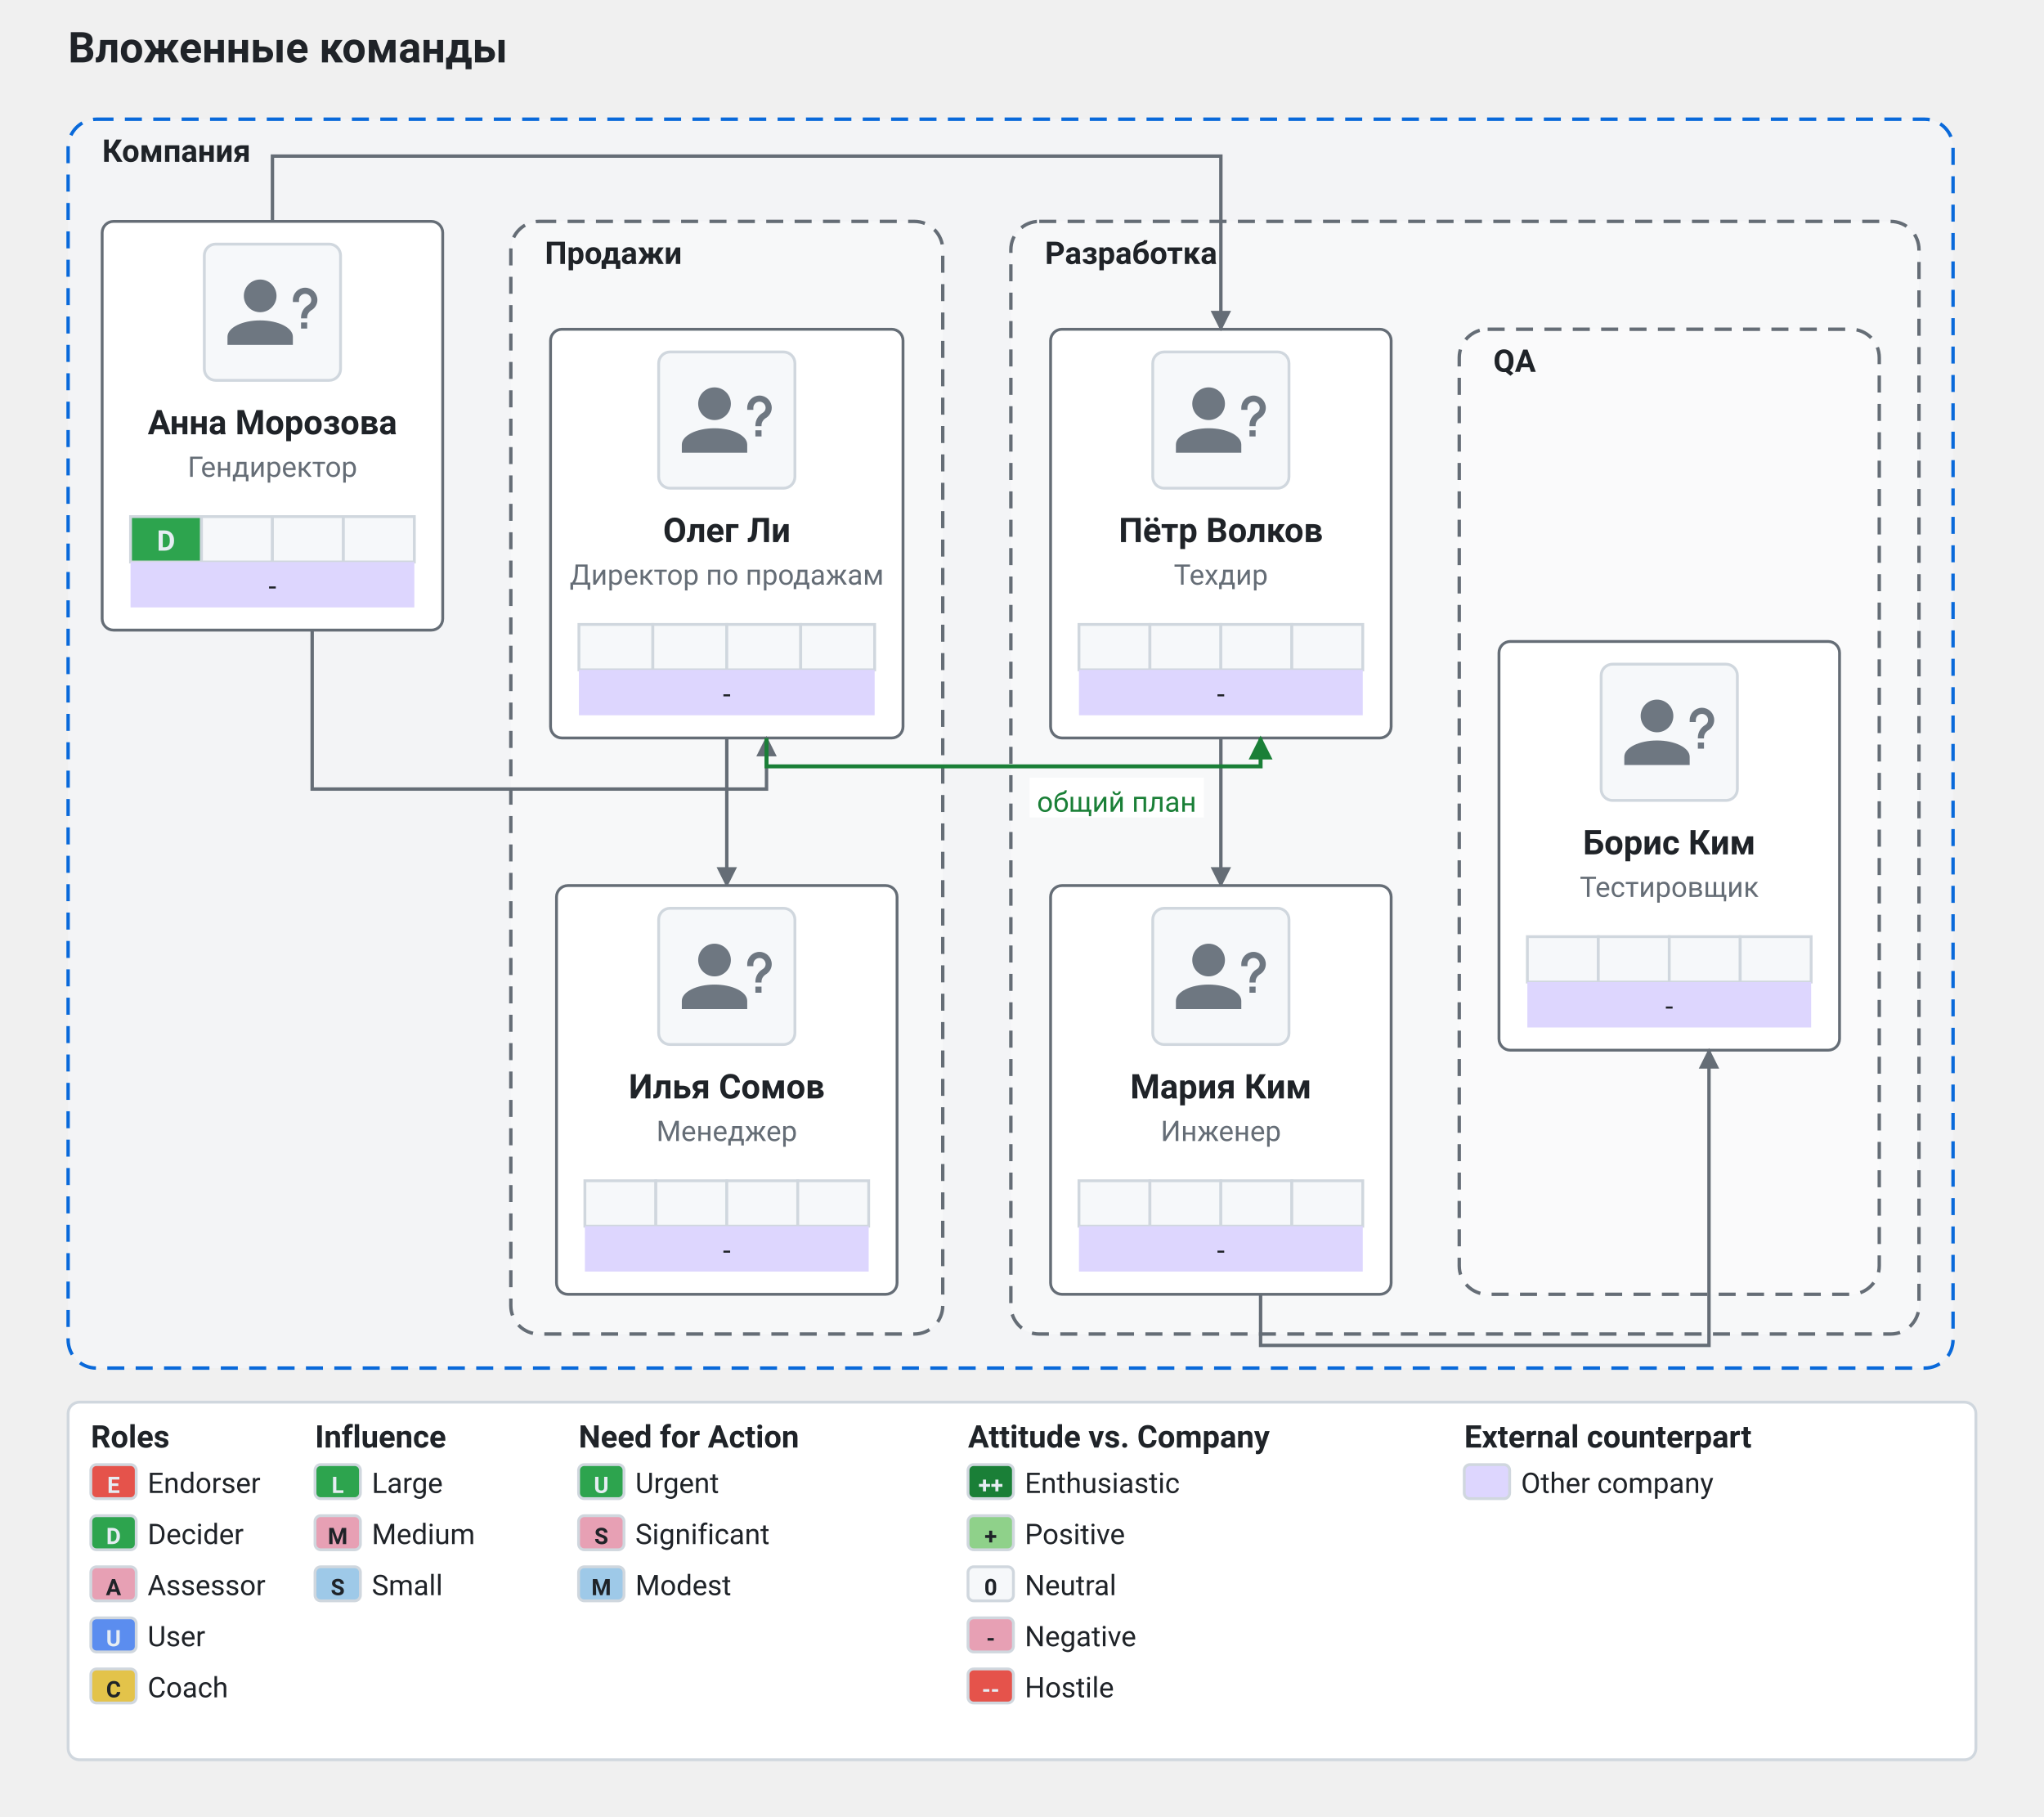
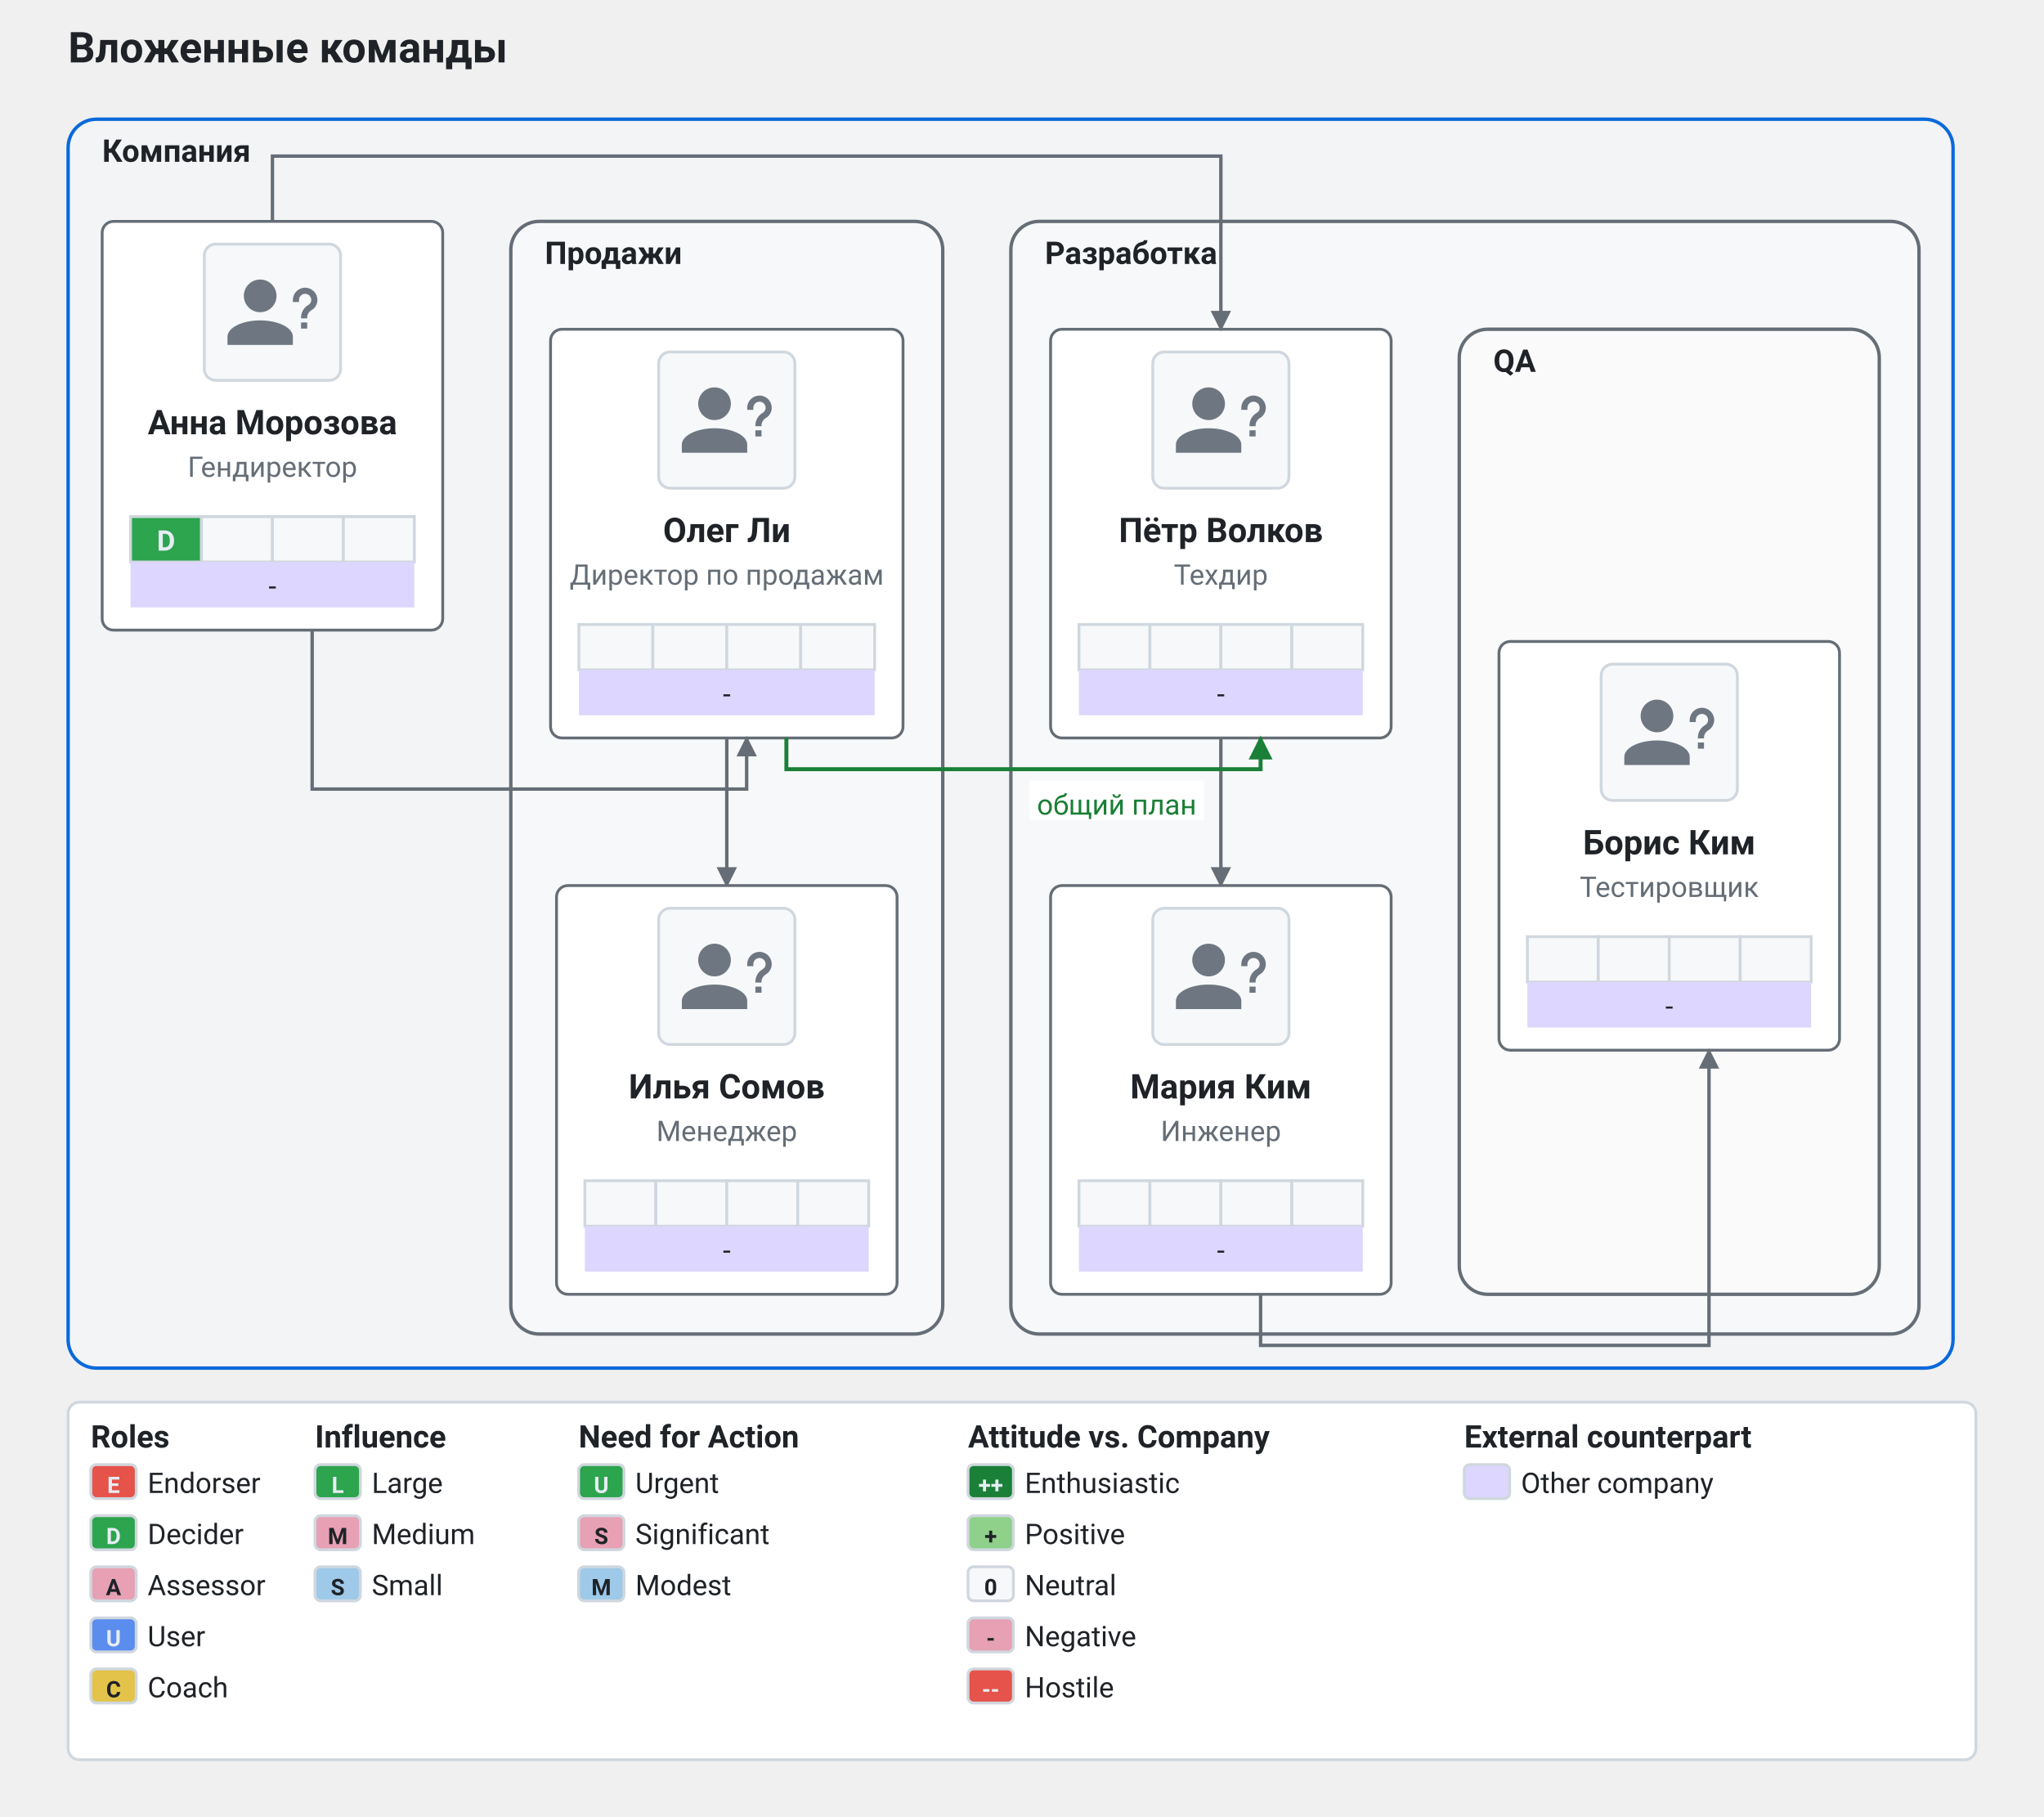
<svg xmlns="http://www.w3.org/2000/svg" viewBox="0 0 720.25 640" width="720.25" height="640" role="img" font-family="system-ui, -apple-system, &quot;Segoe UI&quot;, Roboto, sans-serif">
  <text x="24" y="22" fill="#1f2328" font-size="15" text-anchor="start" font-weight="700">Вложенные команды</text>
  <defs>
    <marker id="ext-pm-report" viewBox="0 0 10 10" refX="9" refY="5" markerWidth="6" markerHeight="6" orient="auto-start-reverse">
      <path d="M 0 0 L 10 5 L 0 10 z" fill="#656d76" />
    </marker>
  </defs>
-   <rect x="24" y="42" width="664.2" height="440" rx="10" ry="10" fill="#f6f8fa" fill-opacity="0.55" stroke="#0969da" stroke-width="1.2" stroke-dasharray="6 4" data-team="powermap" data-team-id="company" />
+   <rect x="24" y="42" width="664.2" height="440" rx="10" ry="10" fill="#f6f8fa" fill-opacity="0.55" stroke="#0969da" stroke-width="1.2" data-team="powermap" data-team-id="company" />
  <text x="36" y="57" fill="#1f2328" font-size="11" text-anchor="start" font-weight="600" data-team-label="1">Компания</text>
-   <rect x="180" y="78" width="152.2" height="392" rx="10" ry="10" fill="#ffffff" fill-opacity="0.35" stroke="#656d76" stroke-width="1.2" stroke-dasharray="6 4" data-team="powermap" data-team-id="company/sales" />
+   <rect x="180" y="78" width="152.2" height="392" rx="10" ry="10" fill="#ffffff" fill-opacity="0.35" stroke="#656d76" stroke-width="1.2" data-team="powermap" data-team-id="company/sales" />
  <text x="192" y="93" fill="#1f2328" font-size="11" text-anchor="start" font-weight="600" data-team-label="1">Продажи</text>
-   <rect x="356.2" y="78" width="320" height="392" rx="10" ry="10" fill="#ffffff" fill-opacity="0.35" stroke="#656d76" stroke-width="1.2" stroke-dasharray="6 4" data-team="powermap" data-team-id="company/dev" />
+   <rect x="356.2" y="78" width="320" height="392" rx="10" ry="10" fill="#ffffff" fill-opacity="0.35" stroke="#656d76" stroke-width="1.2" data-team="powermap" data-team-id="company/dev" />
  <text x="368.2" y="93" fill="#1f2328" font-size="11" text-anchor="start" font-weight="600" data-team-label="1">Разработка</text>
-   <rect x="514.2" y="116" width="148" height="340" rx="10" ry="10" fill="#ffffff" fill-opacity="0.35" stroke="#656d76" stroke-width="1.2" stroke-dasharray="6 4" data-team="powermap" data-team-id="company/dev/qa" />
+   <rect x="514.2" y="116" width="148" height="340" rx="10" ry="10" fill="#ffffff" fill-opacity="0.35" stroke="#656d76" stroke-width="1.2" data-team="powermap" data-team-id="company/dev/qa" />
  <text x="526.2" y="131" fill="#1f2328" font-size="11" text-anchor="start" font-weight="600" data-team-label="1">QA</text>
  <path d="M 256.1 260 L 256.1 286 L 256.1 286 L 256.1 312" fill="none" stroke="#656d76" stroke-width="1.2" marker-end="url(#ext-pm-report)" />
  <path d="M 430.2 260 L 430.2 286 L 430.2 286 L 430.2 312" fill="none" stroke="#656d76" stroke-width="1.2" marker-end="url(#ext-pm-report)" />
  <rect x="36" y="78" width="120" height="144" fill="#ffffff" stroke="#656d76" stroke-width="1" rx="4" />
  <rect x="72" y="86" width="48" height="48" fill="#f6f8fa" stroke="#d0d7de" stroke-width="1" rx="4" />
  <g data-avatar="?" transform="translate(78.72 92.72) scale(1.44)">
    <path d="M13 8a4 4 0 0 1-4 4a4 4 0 0 1-4-4a4 4 0 0 1 4-4a4 4 0 0 1 4 4m4 10v2H1v-2c0-2.21 3.58-4 8-4s8 1.79 8 4m3.5-3.5V16H19v-1.5zm-2-5H17V9a3 3 0 0 1 3-3a3 3 0 0 1 3 3c0 .97-.5 1.88-1.29 2.41l-.3.19c-.57.4-.91 1.01-.91 1.7v.2H19v-.2c0-1.19.6-2.3 1.59-2.95l.29-.19c.39-.26.62-.69.62-1.16A1.5 1.5 0 0 0 20 7.5A1.5 1.5 0 0 0 18.5 9z" fill="#6e7781" />
  </g>
  <text x="96" y="153" fill="#1f2328" font-size="12" text-anchor="middle" font-weight="700">Анна Морозова</text>
  <text x="96" y="168" fill="#656d76" font-size="10" text-anchor="middle">Гендиректор</text>
  <rect x="46" y="182" width="25" height="16" fill="#2da44e" stroke="#d0d7de" />
  <text x="58.5" y="194" fill="#e6edf3" font-size="10" text-anchor="middle" font-weight="700">D</text>
  <rect x="71" y="182" width="25" height="16" fill="#f6f8fa" stroke="#d0d7de" />
  <rect x="96" y="182" width="25" height="16" fill="#f6f8fa" stroke="#d0d7de" />
  <rect x="121" y="182" width="25" height="16" fill="#f6f8fa" stroke="#d0d7de" />
  <rect x="46" y="198" width="100" height="16" fill="#ddd6fe" />
  <text x="96" y="210" fill="#1f2328" font-size="10" text-anchor="middle">-</text>
  <rect x="194" y="116" width="124.2" height="144" fill="#ffffff" stroke="#656d76" stroke-width="1" rx="4" />
  <rect x="232.1" y="124" width="48" height="48" fill="#f6f8fa" stroke="#d0d7de" stroke-width="1" rx="4" />
  <g data-avatar="?" transform="translate(238.82 130.72) scale(1.44)">
    <path d="M13 8a4 4 0 0 1-4 4a4 4 0 0 1-4-4a4 4 0 0 1 4-4a4 4 0 0 1 4 4m4 10v2H1v-2c0-2.21 3.58-4 8-4s8 1.79 8 4m3.5-3.5V16H19v-1.5zm-2-5H17V9a3 3 0 0 1 3-3a3 3 0 0 1 3 3c0 .97-.5 1.88-1.29 2.41l-.3.19c-.57.4-.91 1.01-.91 1.7v.2H19v-.2c0-1.19.6-2.3 1.59-2.95l.29-.19c.39-.26.62-.69.62-1.16A1.5 1.5 0 0 0 20 7.5A1.5 1.5 0 0 0 18.5 9z" fill="#6e7781" />
  </g>
  <text x="256.1" y="191" fill="#1f2328" font-size="12" text-anchor="middle" font-weight="700">Олег Ли</text>
  <text x="256.1" y="206" fill="#656d76" font-size="10" text-anchor="middle">Директор по продажам</text>
  <rect x="204" y="220" width="26.05" height="16" fill="#f6f8fa" stroke="#d0d7de" />
  <rect x="230.05" y="220" width="26.05" height="16" fill="#f6f8fa" stroke="#d0d7de" />
  <rect x="256.1" y="220" width="26.05" height="16" fill="#f6f8fa" stroke="#d0d7de" />
  <rect x="282.15" y="220" width="26.05" height="16" fill="#f6f8fa" stroke="#d0d7de" />
  <rect x="204" y="236" width="104.2" height="16" fill="#ddd6fe" />
  <text x="256.1" y="248" fill="#1f2328" font-size="10" text-anchor="middle">-</text>
  <rect x="196.1" y="312" width="120" height="144" fill="#ffffff" stroke="#656d76" stroke-width="1" rx="4" />
  <rect x="232.1" y="320" width="48" height="48" fill="#f6f8fa" stroke="#d0d7de" stroke-width="1" rx="4" />
  <g data-avatar="?" transform="translate(238.82 326.72) scale(1.44)">
    <path d="M13 8a4 4 0 0 1-4 4a4 4 0 0 1-4-4a4 4 0 0 1 4-4a4 4 0 0 1 4 4m4 10v2H1v-2c0-2.21 3.58-4 8-4s8 1.79 8 4m3.5-3.5V16H19v-1.5zm-2-5H17V9a3 3 0 0 1 3-3a3 3 0 0 1 3 3c0 .97-.5 1.88-1.29 2.41l-.3.19c-.57.4-.91 1.01-.91 1.7v.2H19v-.2c0-1.19.6-2.3 1.59-2.95l.29-.19c.39-.26.62-.69.62-1.16A1.5 1.5 0 0 0 20 7.5A1.5 1.5 0 0 0 18.5 9z" fill="#6e7781" />
  </g>
  <text x="256.1" y="387" fill="#1f2328" font-size="12" text-anchor="middle" font-weight="700">Илья Сомов</text>
  <text x="256.1" y="402" fill="#656d76" font-size="10" text-anchor="middle">Менеджер</text>
  <rect x="206.1" y="416" width="25" height="16" fill="#f6f8fa" stroke="#d0d7de" />
  <rect x="231.1" y="416" width="25" height="16" fill="#f6f8fa" stroke="#d0d7de" />
  <rect x="256.1" y="416" width="25" height="16" fill="#f6f8fa" stroke="#d0d7de" />
  <rect x="281.1" y="416" width="25" height="16" fill="#f6f8fa" stroke="#d0d7de" />
  <rect x="206.1" y="432" width="100" height="16" fill="#ddd6fe" />
  <text x="256.1" y="444" fill="#1f2328" font-size="10" text-anchor="middle">-</text>
  <rect x="370.2" y="116" width="120" height="144" fill="#ffffff" stroke="#656d76" stroke-width="1" rx="4" />
  <rect x="406.2" y="124" width="48" height="48" fill="#f6f8fa" stroke="#d0d7de" stroke-width="1" rx="4" />
  <g data-avatar="?" transform="translate(412.92 130.72) scale(1.44)">
    <path d="M13 8a4 4 0 0 1-4 4a4 4 0 0 1-4-4a4 4 0 0 1 4-4a4 4 0 0 1 4 4m4 10v2H1v-2c0-2.21 3.58-4 8-4s8 1.79 8 4m3.5-3.5V16H19v-1.5zm-2-5H17V9a3 3 0 0 1 3-3a3 3 0 0 1 3 3c0 .97-.5 1.88-1.29 2.41l-.3.19c-.57.4-.91 1.01-.91 1.7v.2H19v-.2c0-1.19.6-2.3 1.59-2.95l.29-.19c.39-.26.62-.69.62-1.16A1.5 1.5 0 0 0 20 7.5A1.5 1.5 0 0 0 18.5 9z" fill="#6e7781" />
  </g>
  <text x="430.2" y="191" fill="#1f2328" font-size="12" text-anchor="middle" font-weight="700">Пётр Волков</text>
  <text x="430.2" y="206" fill="#656d76" font-size="10" text-anchor="middle">Техдир</text>
  <rect x="380.2" y="220" width="25" height="16" fill="#f6f8fa" stroke="#d0d7de" />
  <rect x="405.2" y="220" width="25" height="16" fill="#f6f8fa" stroke="#d0d7de" />
  <rect x="430.2" y="220" width="25" height="16" fill="#f6f8fa" stroke="#d0d7de" />
  <rect x="455.2" y="220" width="25" height="16" fill="#f6f8fa" stroke="#d0d7de" />
  <rect x="380.2" y="236" width="100" height="16" fill="#ddd6fe" />
  <text x="430.2" y="248" fill="#1f2328" font-size="10" text-anchor="middle">-</text>
  <rect x="370.2" y="312" width="120" height="144" fill="#ffffff" stroke="#656d76" stroke-width="1" rx="4" />
  <rect x="406.2" y="320" width="48" height="48" fill="#f6f8fa" stroke="#d0d7de" stroke-width="1" rx="4" />
  <g data-avatar="?" transform="translate(412.92 326.72) scale(1.44)">
    <path d="M13 8a4 4 0 0 1-4 4a4 4 0 0 1-4-4a4 4 0 0 1 4-4a4 4 0 0 1 4 4m4 10v2H1v-2c0-2.21 3.58-4 8-4s8 1.79 8 4m3.5-3.5V16H19v-1.5zm-2-5H17V9a3 3 0 0 1 3-3a3 3 0 0 1 3 3c0 .97-.5 1.88-1.29 2.41l-.3.19c-.57.4-.91 1.01-.91 1.7v.2H19v-.2c0-1.19.6-2.3 1.59-2.95l.29-.19c.39-.26.62-.69.62-1.16A1.5 1.5 0 0 0 20 7.5A1.5 1.5 0 0 0 18.5 9z" fill="#6e7781" />
  </g>
  <text x="430.2" y="387" fill="#1f2328" font-size="12" text-anchor="middle" font-weight="700">Мария Ким</text>
  <text x="430.2" y="402" fill="#656d76" font-size="10" text-anchor="middle">Инженер</text>
  <rect x="380.2" y="416" width="25" height="16" fill="#f6f8fa" stroke="#d0d7de" />
  <rect x="405.2" y="416" width="25" height="16" fill="#f6f8fa" stroke="#d0d7de" />
  <rect x="430.2" y="416" width="25" height="16" fill="#f6f8fa" stroke="#d0d7de" />
  <rect x="455.2" y="416" width="25" height="16" fill="#f6f8fa" stroke="#d0d7de" />
  <rect x="380.2" y="432" width="100" height="16" fill="#ddd6fe" />
  <text x="430.2" y="444" fill="#1f2328" font-size="10" text-anchor="middle">-</text>
  <rect x="528.2" y="226" width="120" height="144" fill="#ffffff" stroke="#656d76" stroke-width="1" rx="4" />
  <rect x="564.2" y="234" width="48" height="48" fill="#f6f8fa" stroke="#d0d7de" stroke-width="1" rx="4" />
  <g data-avatar="?" transform="translate(570.92 240.72) scale(1.44)">
    <path d="M13 8a4 4 0 0 1-4 4a4 4 0 0 1-4-4a4 4 0 0 1 4-4a4 4 0 0 1 4 4m4 10v2H1v-2c0-2.21 3.58-4 8-4s8 1.79 8 4m3.5-3.5V16H19v-1.5zm-2-5H17V9a3 3 0 0 1 3-3a3 3 0 0 1 3 3c0 .97-.5 1.88-1.29 2.41l-.3.19c-.57.4-.91 1.01-.91 1.7v.2H19v-.2c0-1.19.6-2.3 1.59-2.95l.29-.19c.39-.26.62-.69.62-1.16A1.5 1.5 0 0 0 20 7.5A1.5 1.5 0 0 0 18.5 9z" fill="#6e7781" />
  </g>
  <text x="588.2" y="301" fill="#1f2328" font-size="12" text-anchor="middle" font-weight="700">Борис Ким</text>
  <text x="588.2" y="316" fill="#656d76" font-size="10" text-anchor="middle">Тестировщик</text>
  <rect x="538.2" y="330" width="25" height="16" fill="#f6f8fa" stroke="#d0d7de" />
  <rect x="563.2" y="330" width="25" height="16" fill="#f6f8fa" stroke="#d0d7de" />
  <rect x="588.2" y="330" width="25" height="16" fill="#f6f8fa" stroke="#d0d7de" />
  <rect x="613.2" y="330" width="25" height="16" fill="#f6f8fa" stroke="#d0d7de" />
  <rect x="538.2" y="346" width="100" height="16" fill="#ddd6fe" />
  <text x="588.2" y="358" fill="#1f2328" font-size="10" text-anchor="middle">-</text>
  <defs>
    <marker id="ext-pm-link-0" viewBox="0 0 10 10" refX="9" refY="5" markerWidth="6" markerHeight="6" orient="auto-start-reverse">
      <path d="M 0 0 L 10 5 L 0 10 z" fill="#656d76" />
    </marker>
  </defs>
-   <path d="M 110 222 L 110 278 L 270.1 278 L 270.1 260" fill="none" stroke="#656d76" stroke-width="1.2" marker-end="url(#ext-pm-link-0)" />
+   <path d="M 110 222 L 110 278 L 263.1 278 L 263.1 260" fill="none" stroke="#656d76" stroke-width="1.2" marker-end="url(#ext-pm-link-0)" />
  <defs>
    <marker id="ext-pm-link-1" viewBox="0 0 10 10" refX="9" refY="5" markerWidth="6" markerHeight="6" orient="auto-start-reverse">
      <path d="M 0 0 L 10 5 L 0 10 z" fill="#656d76" />
    </marker>
  </defs>
  <path d="M 96 78 L 96 55 L 156 55 L 164 55 L 170 55 L 172.1 55 L 269.39 55 L 340.1 55 L 342.2 55 L 346.2 55 L 356.2 55 L 430.2 55 L 430.2 92 L 430.2 93 L 430.2 116" fill="none" stroke="#656d76" stroke-width="1.2" marker-end="url(#ext-pm-link-1)" />
  <defs>
    <marker id="ext-pm-link-2" viewBox="0 0 10 10" refX="9" refY="5" markerWidth="6" markerHeight="6" orient="auto-start-reverse">
      <path d="M 0 0 L 10 5 L 0 10 z" fill="#656d76" />
    </marker>
  </defs>
  <path d="M 444.2 456 L 444.2 474 L 602.2 474 L 602.2 370" fill="none" stroke="#656d76" stroke-width="1.2" marker-end="url(#ext-pm-link-2)" />
  <defs>
    <marker id="ext-pm-link-3" viewBox="0 0 10 10" refX="9" refY="5" markerWidth="6" markerHeight="6" orient="auto-start-reverse">
      <path d="M 0 0 L 10 5 L 0 10 z" fill="#1a7f37" />
    </marker>
  </defs>
-   <path d="M 270.1 260 L 270.1 270 L 444.2 270 L 444.2 260" fill="none" stroke="#1a7f37" stroke-width="1.4" marker-end="url(#ext-pm-link-3)" />
-   <rect x="362.8" y="274" width="61.4" height="14" fill="#ffffff" stroke="none" data-label-plate="1" />
-   <text x="393.5" y="286" fill="#1a7f37" font-size="10" text-anchor="middle" data-edge-label="1">общий план</text>
+   <path d="M 277.1 260 L 277.1 271 L 444.2 271 L 444.2 260" fill="none" stroke="#1a7f37" stroke-width="1.4" marker-end="url(#ext-pm-link-3)" />
+   <rect x="362.8" y="275" width="61.4" height="14" fill="#ffffff" stroke="none" data-label-plate="1" />
+   <text x="393.5" y="287" fill="#1a7f37" font-size="10" text-anchor="middle" data-edge-label="1">общий план</text>
  <rect x="24" y="494" width="672.25" height="126" fill="#ffffff" stroke="#d0d7de" stroke-width="1" rx="4" data-legend="powermap" />
  <text x="32" y="510" fill="#1f2328" font-size="11" text-anchor="start" font-weight="700">Roles</text>
  <rect x="32" y="516" width="16" height="12" fill="#e5534b" stroke="#d0d7de" rx="2" />
  <text x="40" y="526" fill="#e6edf3" font-size="8" text-anchor="middle" font-weight="700">E</text>
  <text x="52" y="526" fill="#1f2328" font-size="10" text-anchor="start">Endorser</text>
  <rect x="32" y="534" width="16" height="12" fill="#2da44e" stroke="#d0d7de" rx="2" />
  <text x="40" y="544" fill="#e6edf3" font-size="8" text-anchor="middle" font-weight="700">D</text>
  <text x="52" y="544" fill="#1f2328" font-size="10" text-anchor="start">Decider</text>
  <rect x="32" y="552" width="16" height="12" fill="#e7a0b4" stroke="#d0d7de" rx="2" />
  <text x="40" y="562" fill="#1f2328" font-size="8" text-anchor="middle" font-weight="700">A</text>
  <text x="52" y="562" fill="#1f2328" font-size="10" text-anchor="start">Assessor</text>
  <rect x="32" y="570" width="16" height="12" fill="#5b8def" stroke="#d0d7de" rx="2" />
  <text x="40" y="580" fill="#e6edf3" font-size="8" text-anchor="middle" font-weight="700">U</text>
  <text x="52" y="580" fill="#1f2328" font-size="10" text-anchor="start">User</text>
  <rect x="32" y="588" width="16" height="12" fill="#e3c34a" stroke="#d0d7de" rx="2" />
  <text x="40" y="598" fill="#1f2328" font-size="8" text-anchor="middle" font-weight="700">C</text>
  <text x="52" y="598" fill="#1f2328" font-size="10" text-anchor="start">Coach</text>
  <text x="111" y="510" fill="#1f2328" font-size="11" text-anchor="start" font-weight="700">Influence</text>
  <rect x="111" y="516" width="16" height="12" fill="#2da44e" stroke="#d0d7de" rx="2" />
  <text x="119" y="526" fill="#e6edf3" font-size="8" text-anchor="middle" font-weight="700">L</text>
  <text x="131" y="526" fill="#1f2328" font-size="10" text-anchor="start">Large</text>
  <rect x="111" y="534" width="16" height="12" fill="#e7a0b4" stroke="#d0d7de" rx="2" />
  <text x="119" y="544" fill="#1f2328" font-size="8" text-anchor="middle" font-weight="700">M</text>
  <text x="131" y="544" fill="#1f2328" font-size="10" text-anchor="start">Medium</text>
  <rect x="111" y="552" width="16" height="12" fill="#9ec9e8" stroke="#d0d7de" rx="2" />
  <text x="119" y="562" fill="#1f2328" font-size="8" text-anchor="middle" font-weight="700">S</text>
  <text x="131" y="562" fill="#1f2328" font-size="10" text-anchor="start">Small</text>
  <text x="203.88" y="510" fill="#1f2328" font-size="11" text-anchor="start" font-weight="700">Need for Action</text>
  <rect x="203.88" y="516" width="16" height="12" fill="#2da44e" stroke="#d0d7de" rx="2" />
  <text x="211.88" y="526" fill="#e6edf3" font-size="8" text-anchor="middle" font-weight="700">U</text>
  <text x="223.88" y="526" fill="#1f2328" font-size="10" text-anchor="start">Urgent</text>
  <rect x="203.88" y="534" width="16" height="12" fill="#e7a0b4" stroke="#d0d7de" rx="2" />
  <text x="211.88" y="544" fill="#1f2328" font-size="8" text-anchor="middle" font-weight="700">S</text>
  <text x="223.88" y="544" fill="#1f2328" font-size="10" text-anchor="start">Significant</text>
  <rect x="203.88" y="552" width="16" height="12" fill="#9ec9e8" stroke="#d0d7de" rx="2" />
  <text x="211.88" y="562" fill="#1f2328" font-size="8" text-anchor="middle" font-weight="700">M</text>
  <text x="223.88" y="562" fill="#1f2328" font-size="10" text-anchor="start">Modest</text>
  <text x="341.1" y="510" fill="#1f2328" font-size="11" text-anchor="start" font-weight="700">Attitude vs. Company</text>
  <rect x="341.1" y="516" width="16" height="12" fill="#1a7f37" stroke="#d0d7de" rx="2" />
  <text x="349.1" y="526" fill="#e6edf3" font-size="8" text-anchor="middle" font-weight="700">++</text>
  <text x="361.1" y="526" fill="#1f2328" font-size="10" text-anchor="start">Enthusiastic</text>
  <rect x="341.1" y="534" width="16" height="12" fill="#8fd18a" stroke="#d0d7de" rx="2" />
  <text x="349.1" y="544" fill="#1f2328" font-size="8" text-anchor="middle" font-weight="700">+</text>
  <text x="361.1" y="544" fill="#1f2328" font-size="10" text-anchor="start">Positive</text>
  <rect x="341.1" y="552" width="16" height="12" fill="#f6f8fa" stroke="#d0d7de" rx="2" />
  <text x="349.1" y="562" fill="#1f2328" font-size="8" text-anchor="middle" font-weight="700">0</text>
  <text x="361.1" y="562" fill="#1f2328" font-size="10" text-anchor="start">Neutral</text>
  <rect x="341.1" y="570" width="16" height="12" fill="#e7a0b4" stroke="#d0d7de" rx="2" />
  <text x="349.1" y="580" fill="#1f2328" font-size="8" text-anchor="middle" font-weight="700">-</text>
  <text x="361.1" y="580" fill="#1f2328" font-size="10" text-anchor="start">Negative</text>
  <rect x="341.1" y="588" width="16" height="12" fill="#e5534b" stroke="#d0d7de" rx="2" />
  <text x="349.1" y="598" fill="#e6edf3" font-size="8" text-anchor="middle" font-weight="700">--</text>
  <text x="361.1" y="598" fill="#1f2328" font-size="10" text-anchor="start">Hostile</text>
  <text x="515.96" y="510" fill="#1f2328" font-size="11" text-anchor="start" font-weight="700">External counterpart</text>
  <rect x="515.96" y="516" width="16" height="12" fill="#ddd6fe" stroke="#d0d7de" rx="2" />
  <text x="535.96" y="526" fill="#1f2328" font-size="10" text-anchor="start">Other company</text>
</svg>
